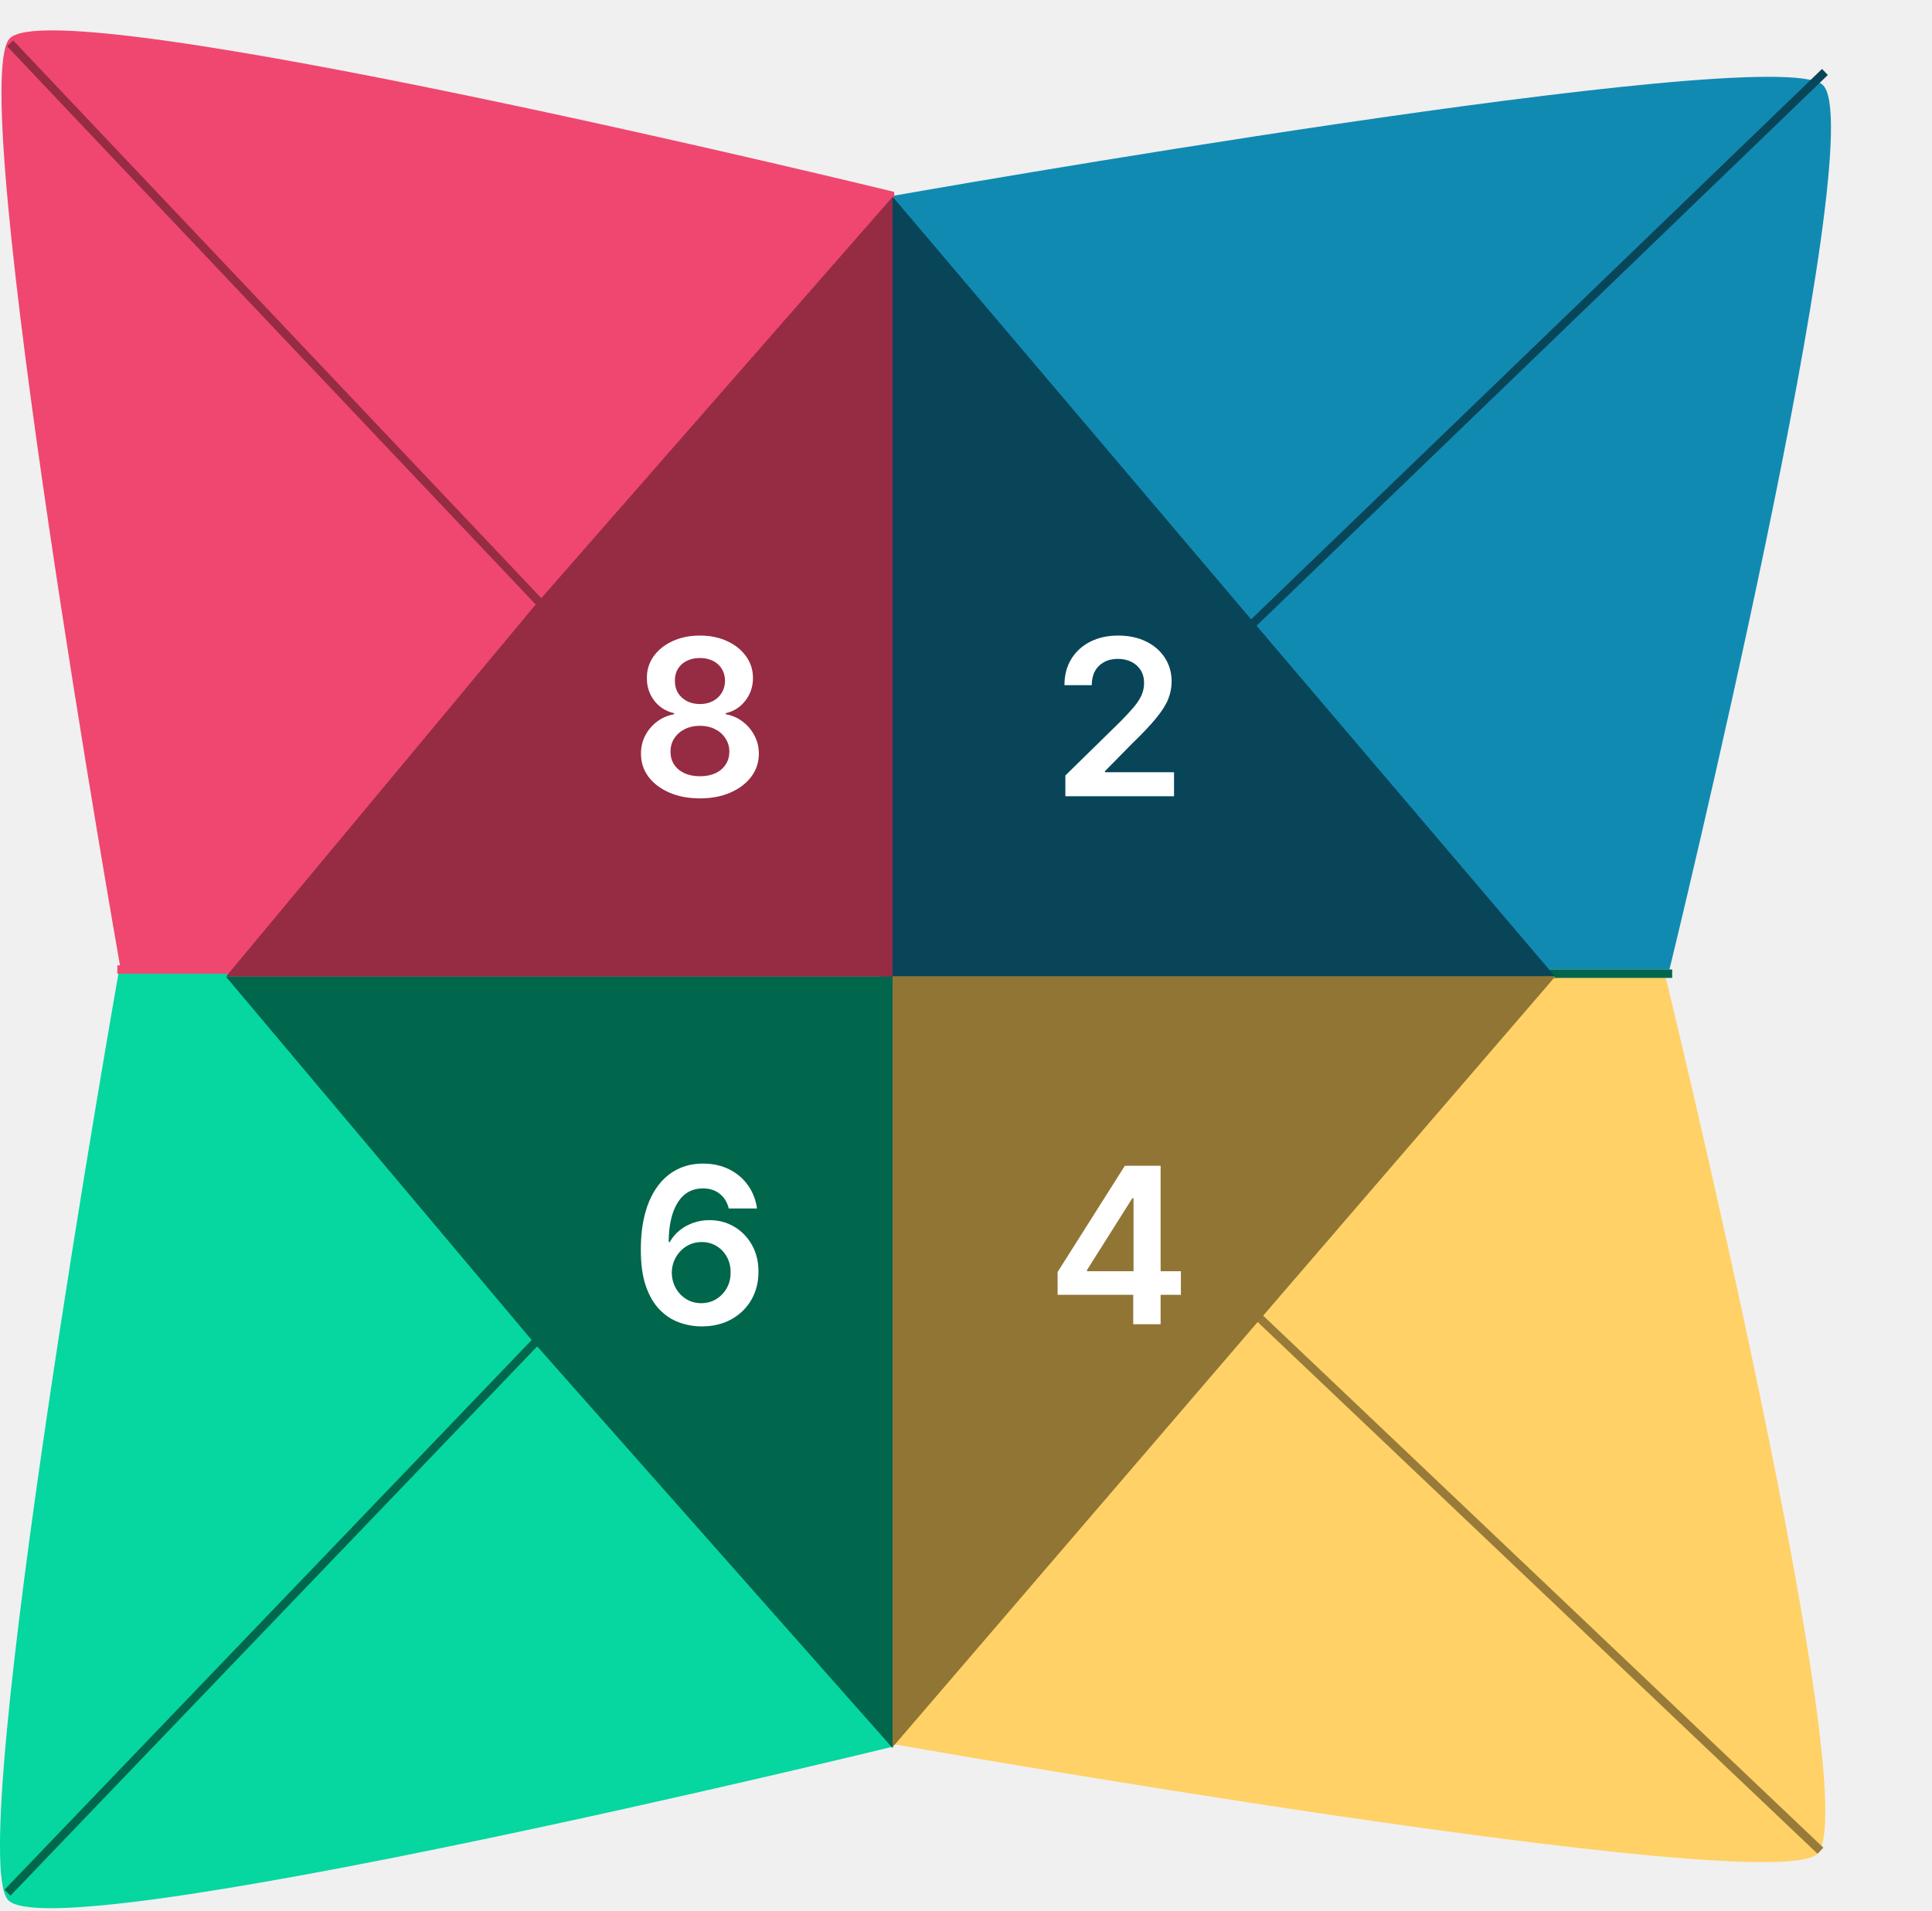
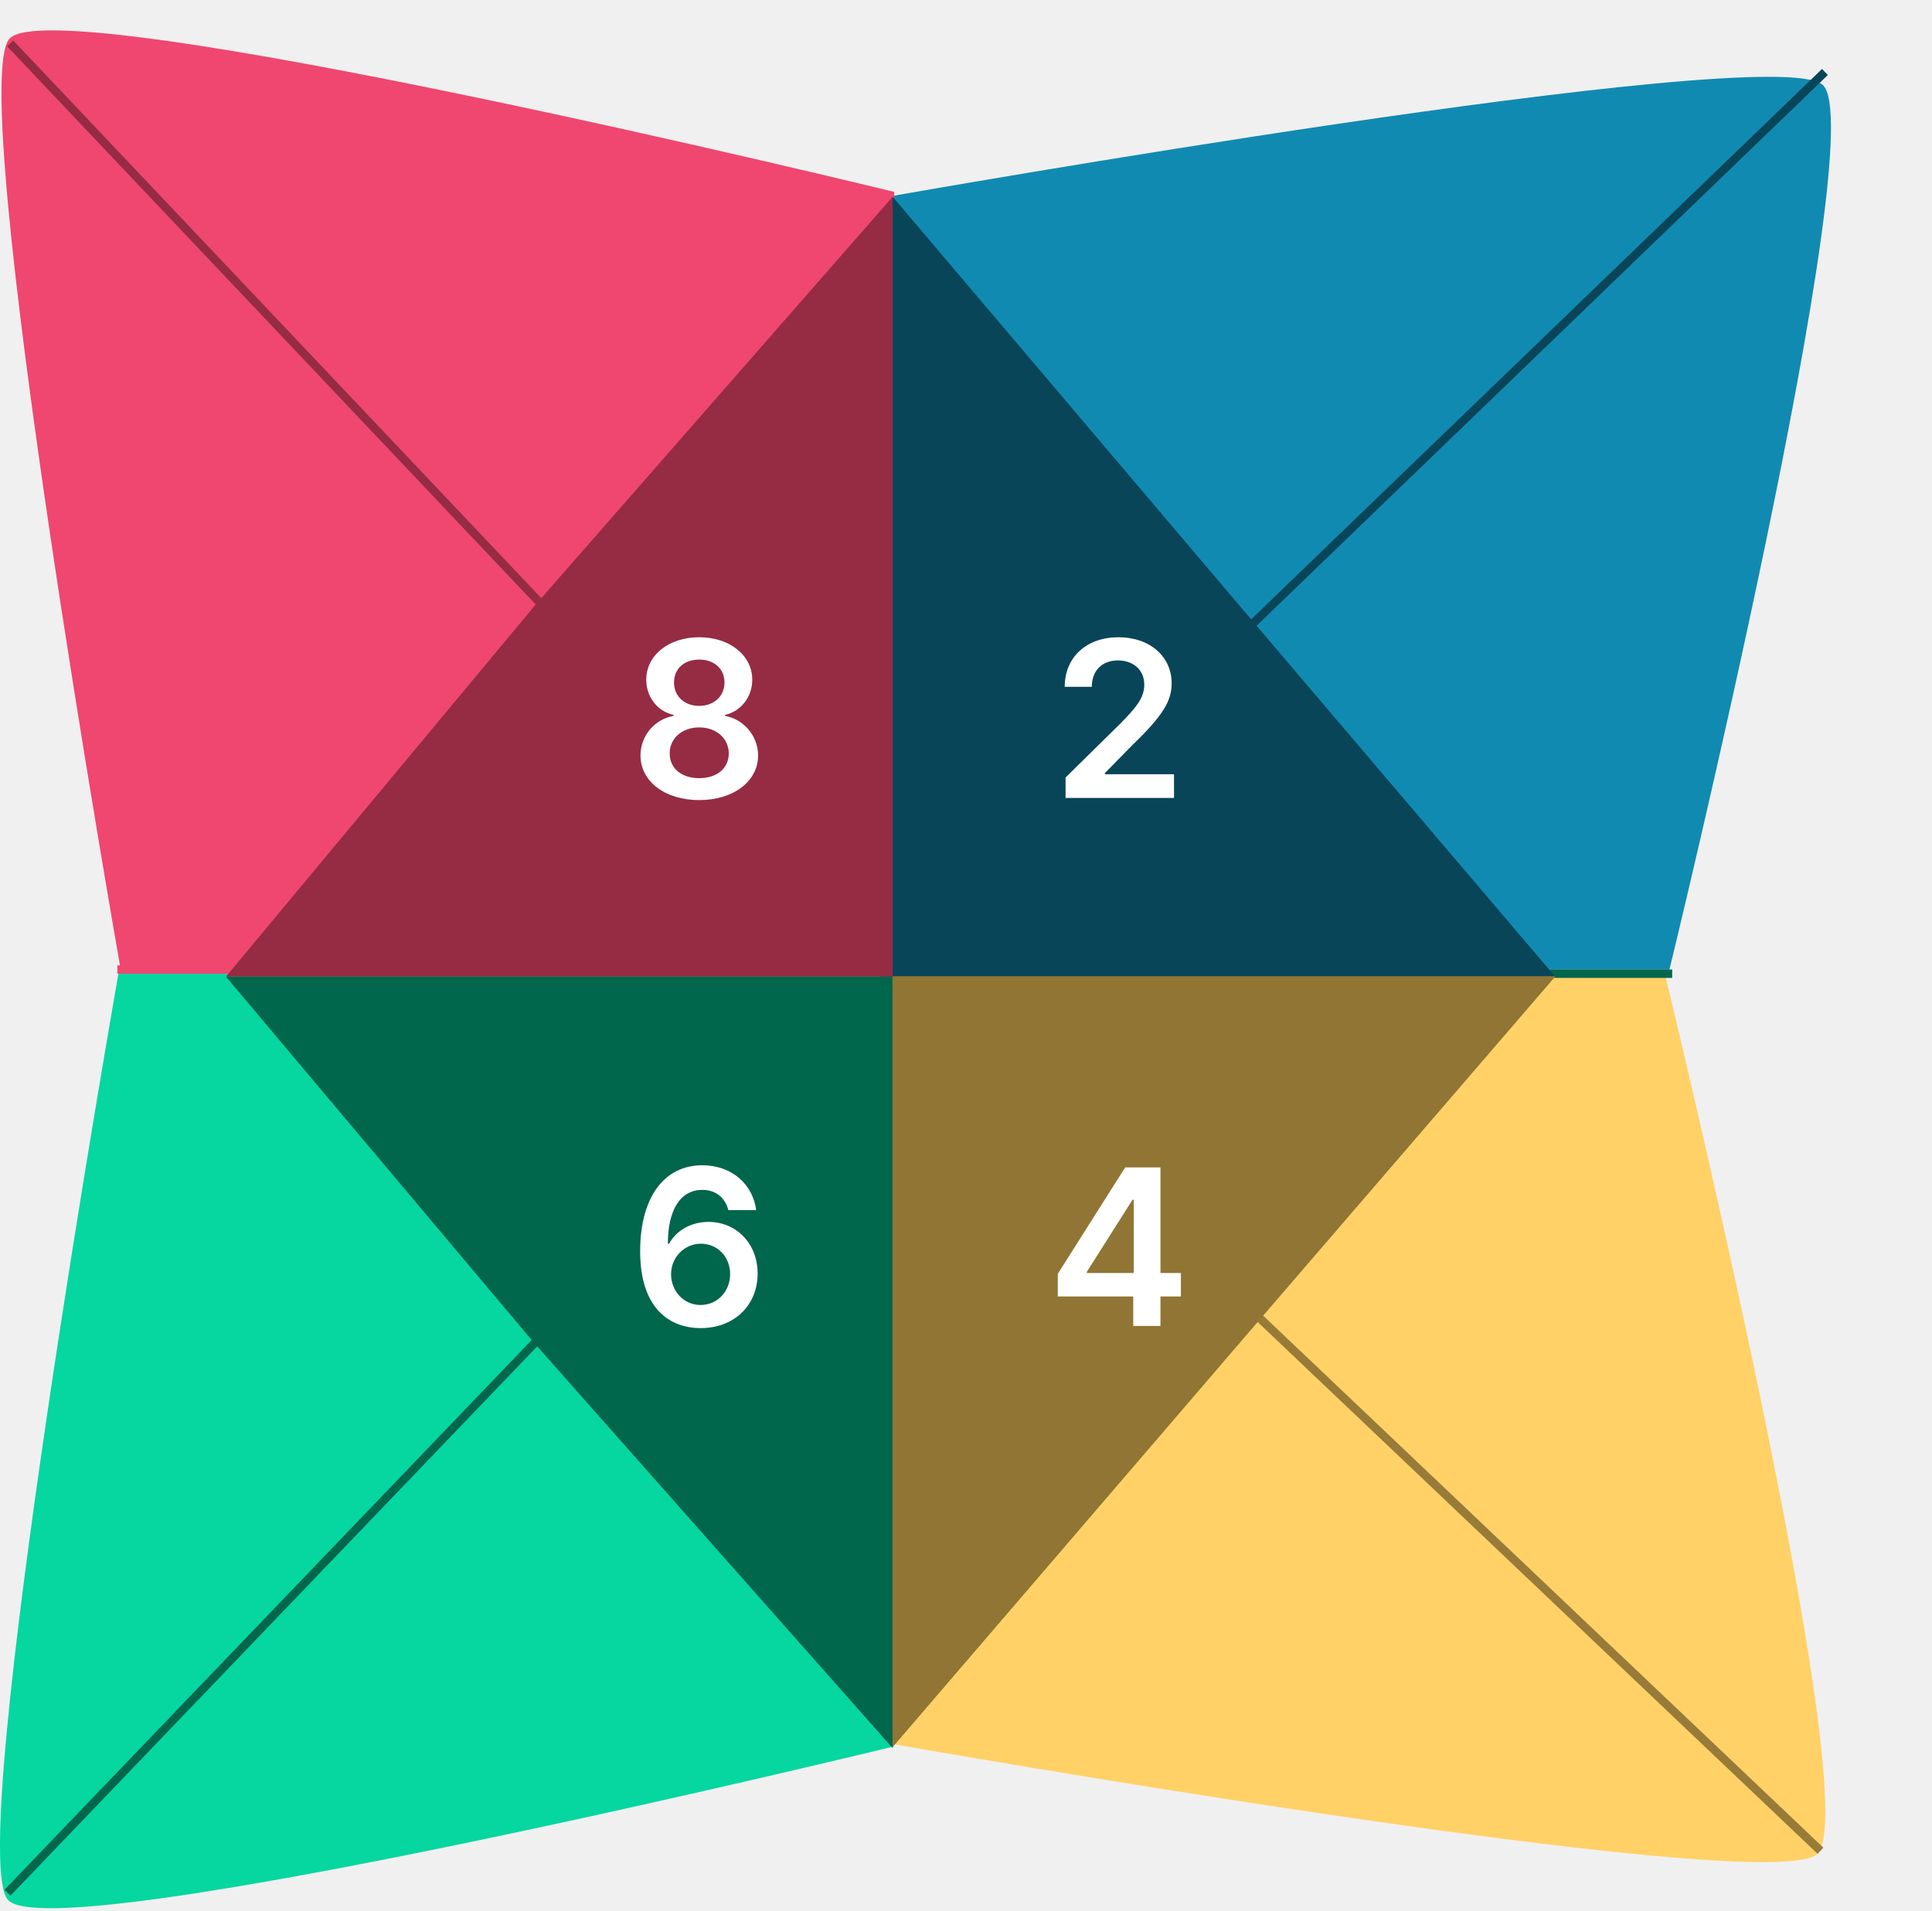
<svg xmlns="http://www.w3.org/2000/svg" width="461" height="456" viewBox="0 0 461 456" fill="none">
  <g id="Group 1">
    <path id="Rectangle 4" d="M1.852 453.314C-8.564 440.814 28.352 231.814 28.352 231.814L213.024 231.814L213.024 416.814C213.024 416.814 12.269 465.814 1.852 453.314Z" fill="#06D6A0" />
  </g>
  <g id="Group 2">
    <path id="Rectangle 4_2" d="M2.204 9.291C-8.212 21.791 28.704 230.791 28.704 230.791L213.376 230.791L213.376 45.791C213.376 45.791 12.621 -3.209 2.204 9.291Z" fill="#EF476F" />
    <path id="Line 1" d="M28 231.355L210 231.355" stroke="#EF476F" stroke-width="2" />
  </g>
  <path id="Line 3" d="M2.422 10.348L213.148 232.896" stroke="#962B44" stroke-width="2.007" />
  <path id="Line 1_2" d="M1.778 451.663L211.778 232.663" stroke="#00664C" stroke-width="2" />
  <path id="Rectangle 4_3" d="M433.5 442.503C421 452.92 212 416.003 212 416.003L212 231.332L397 231.332C397 231.332 446 432.086 433.5 442.503Z" fill="#FFD166" />
  <path id="Rectangle 5" d="M434.853 20.184C422.353 9.767 213.352 46.684 213.352 46.684L213.352 231.355L398.352 231.355C398.352 231.355 447.352 30.601 434.853 20.184Z" fill="#118AB2" />
  <line id="Line 1_3" x1="212.454" y1="232.176" x2="435.454" y2="17.176" stroke="#094559" stroke-width="2" />
  <line id="Line 2" x1="213.839" y1="232.169" x2="434.39" y2="441.642" stroke="#987B38" stroke-width="2.007" />
  <line id="Line 4" x1="210.995" y1="232.352" x2="399.005" y2="232.352" stroke="#00664C" stroke-width="2.007" />
  <path id="Polygon 3" d="M127.414 144.794L54 233L213 233L213 47L127.414 144.794Z" fill="#962B44" />
  <path id="8-click" d="M127.414 144.794L54 233L213 233L213 47L127.414 144.794Z" fill="#962B44" />
  <path id="Polygon 4" d="M298.628 147.949L371 233H213V47L298.628 147.949Z" fill="#094559" />
  <path id="2-click" d="M298.628 147.949L371 233H213V47L298.628 147.949Z" fill="#094559" />
-   <path id="2" d="M254.212 190V185.051L267.342 172.18C268.597 170.912 269.644 169.786 270.481 168.801C271.318 167.816 271.946 166.862 272.364 165.939C272.783 165.016 272.992 164.031 272.992 162.984C272.992 161.79 272.721 160.768 272.18 159.919C271.638 159.057 270.893 158.393 269.945 157.925C268.997 157.457 267.92 157.223 266.714 157.223C265.47 157.223 264.381 157.482 263.445 157.999C262.51 158.503 261.783 159.223 261.266 160.159C260.762 161.095 260.509 162.209 260.509 163.501H253.991C253.991 161.101 254.539 159.014 255.634 157.241C256.73 155.469 258.238 154.096 260.158 153.124C262.091 152.151 264.307 151.665 266.806 151.665C269.342 151.665 271.57 152.139 273.491 153.087C275.411 154.035 276.901 155.333 277.96 156.983C279.031 158.633 279.566 160.516 279.566 162.634C279.566 164.049 279.295 165.44 278.754 166.807C278.212 168.173 277.258 169.687 275.891 171.349C274.537 173.011 272.635 175.024 270.185 177.388L263.667 184.017V184.276H280.138V190H254.212Z" fill="white" />
+   <text id="2" fill="white" xml:space="preserve" style="white-space: pre" font-family="Inter" font-size="52" font-weight="600" letter-spacing="0em">
+     <tspan x="250.852" y="190.409" pointer-events="none">2</tspan>
+   </text>
  <path id="Polygon 3_2" d="M127.414 320.368L54 233.111L213 233.111L213 417.111L127.414 320.368Z" fill="#00664C" />
  <path id="6-click" d="M127.414 320.368L54 233.111L213 233.111L213 417.111L127.414 320.368Z" fill="#00664C" />
-   <path id="6" d="M167.351 316.517C165.541 316.505 163.775 316.191 162.051 315.575C160.328 314.947 158.777 313.932 157.398 312.528C156.019 311.113 154.923 309.235 154.111 306.896C153.298 304.545 152.898 301.634 152.911 298.162C152.911 294.924 153.255 292.037 153.945 289.501C154.634 286.965 155.625 284.823 156.918 283.075C158.21 281.315 159.768 279.973 161.589 279.05C163.424 278.126 165.473 277.665 167.739 277.665C170.115 277.665 172.22 278.133 174.054 279.068C175.901 280.004 177.39 281.284 178.523 282.909C179.655 284.522 180.357 286.344 180.628 288.375H173.888C173.543 286.922 172.835 285.765 171.764 284.903C170.705 284.029 169.364 283.592 167.739 283.592C165.116 283.592 163.098 284.731 161.682 287.009C160.278 289.286 159.571 292.413 159.558 296.389H159.817C160.42 295.306 161.202 294.376 162.162 293.601C163.122 292.825 164.205 292.228 165.412 291.81C166.631 291.379 167.917 291.163 169.271 291.163C171.487 291.163 173.475 291.693 175.236 292.751C177.009 293.81 178.412 295.269 179.446 297.128C180.48 298.974 180.991 301.092 180.979 303.48C180.991 305.967 180.425 308.201 179.28 310.183C178.135 312.153 176.541 313.704 174.497 314.837C172.454 315.969 170.071 316.529 167.351 316.517ZM167.314 310.977C168.656 310.977 169.856 310.651 170.915 309.999C171.973 309.346 172.811 308.466 173.426 307.358C174.042 306.25 174.343 305.007 174.331 303.628C174.343 302.274 174.048 301.049 173.445 299.953C172.854 298.857 172.035 297.99 170.989 297.349C169.942 296.709 168.748 296.389 167.406 296.389C166.409 296.389 165.48 296.58 164.618 296.962C163.756 297.343 163.005 297.873 162.365 298.55C161.725 299.214 161.22 299.99 160.851 300.876C160.494 301.75 160.309 302.686 160.297 303.683C160.309 305 160.617 306.213 161.22 307.321C161.823 308.429 162.654 309.315 163.713 309.98C164.772 310.645 165.972 310.977 167.314 310.977Z" fill="white" />
+   <text id="6" fill="white" xml:space="preserve" style="white-space: pre" font-family="Inter" font-size="52" font-weight="600" letter-spacing="0em">
+     <tspan x="150.141" y="316.409" pointer-events="none">6</tspan>
+   </text>
  <path id="Polygon 4_2" d="M298.674 317.072L371.083 233H213V416.859L298.674 317.072Z" fill="#917535" />
  <path id="4-click" d="M298.674 317.072L371.083 233H213V416.859L298.674 317.072Z" fill="#917535" />
-   <path id="4" d="M252.361 308.983V303.536L268.408 278.182H272.951V285.938H270.181L259.378 303.055V303.351H281.777V308.983H252.361ZM270.402 316V307.321L270.476 304.884V278.182H276.939V316H270.402Z" fill="white" />
-   <path id="8" d="M167.021 190.517C164.276 190.517 161.838 190.055 159.708 189.132C157.591 188.209 155.929 186.947 154.722 185.347C153.528 183.734 152.937 181.906 152.95 179.862C152.937 178.274 153.282 176.815 153.984 175.486C154.686 174.156 155.633 173.048 156.828 172.162C158.034 171.263 159.376 170.691 160.853 170.445V170.186C158.908 169.755 157.332 168.764 156.126 167.213C154.932 165.65 154.341 163.846 154.353 161.803C154.341 159.857 154.883 158.122 155.978 156.595C157.074 155.069 158.576 153.868 160.484 152.994C162.392 152.108 164.571 151.665 167.021 151.665C169.446 151.665 171.606 152.108 173.502 152.994C175.41 153.868 176.912 155.069 178.008 156.595C179.116 158.122 179.67 159.857 179.67 161.803C179.67 163.846 179.061 165.65 177.842 167.213C176.635 168.764 175.078 169.755 173.17 170.186V170.445C174.647 170.691 175.977 171.263 177.159 172.162C178.353 173.048 179.301 174.156 180.002 175.486C180.716 176.815 181.073 178.274 181.073 179.862C181.073 181.906 180.47 183.734 179.264 185.347C178.057 186.947 176.395 188.209 174.278 189.132C172.173 190.055 169.754 190.517 167.021 190.517ZM167.021 185.236C168.436 185.236 169.668 184.996 170.714 184.516C171.76 184.023 172.573 183.334 173.151 182.447C173.73 181.561 174.026 180.539 174.038 179.382C174.026 178.176 173.712 177.111 173.096 176.188C172.493 175.252 171.662 174.519 170.603 173.99C169.557 173.461 168.363 173.196 167.021 173.196C165.667 173.196 164.46 173.461 163.401 173.99C162.343 174.519 161.506 175.252 160.89 176.188C160.287 177.111 159.991 178.176 160.004 179.382C159.991 180.539 160.275 181.561 160.853 182.447C161.432 183.321 162.244 184.005 163.291 184.497C164.349 184.99 165.593 185.236 167.021 185.236ZM167.021 168.007C168.178 168.007 169.2 167.773 170.086 167.305C170.985 166.838 171.693 166.185 172.21 165.348C172.727 164.511 172.991 163.545 173.004 162.449C172.991 161.366 172.733 160.418 172.228 159.605C171.723 158.78 171.022 158.146 170.123 157.703C169.224 157.248 168.19 157.02 167.021 157.02C165.827 157.02 164.774 157.248 163.863 157.703C162.964 158.146 162.263 158.78 161.758 159.605C161.266 160.418 161.026 161.366 161.038 162.449C161.026 163.545 161.272 164.511 161.776 165.348C162.294 166.173 163.001 166.825 163.9 167.305C164.811 167.773 165.851 168.007 167.021 168.007Z" fill="white" />
+   <text id="4" fill="white" xml:space="preserve" style="white-space: pre" font-family="Inter" font-size="52" font-weight="600" letter-spacing="0em">
+     <tspan x="249.684" y="316.409" pointer-events="none">4</tspan>
+   </text>
+   <text id="8" fill="white" xml:space="preserve" style="white-space: pre" font-family="Inter" font-size="52" font-weight="600" letter-spacing="0em">
+     <tspan x="150.217" y="190.409" pointer-events="none">8</tspan>
+   </text>
</svg>
